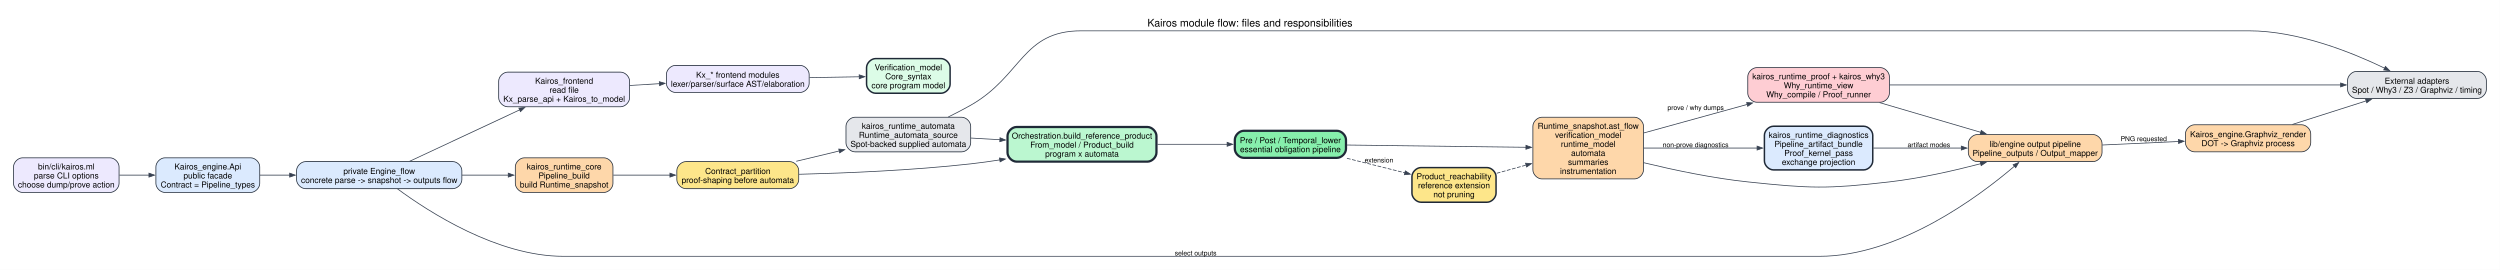
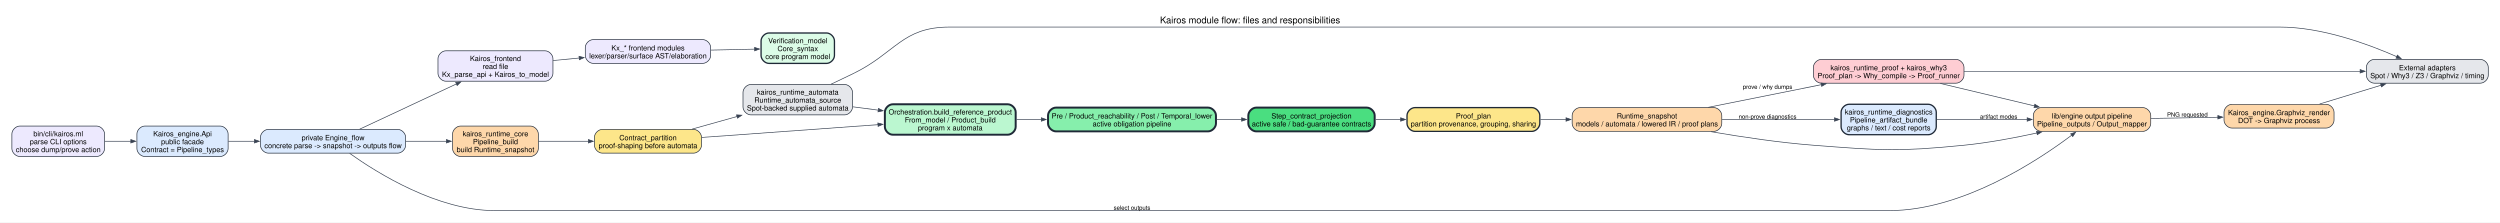
- <svg xmlns="http://www.w3.org/2000/svg" width="3326pt" height="359pt" viewBox="0.00 0.00 3326.00 359.00">
-   <g id="graph0" class="graph" transform="scale(1 1) rotate(0) translate(18 341)">
-     <polygon fill="white" stroke="none" points="-18,18 -18,-341 3307.85,-341 3307.85,18 -18,18" />
-     <text xml:space="preserve" text-anchor="middle" x="1644.92" y="-305.7" font-family="Helvetica,sans-Serif" font-size="14.00">Kairos module flow: files and responsibilities</text>
+ <svg xmlns="http://www.w3.org/2000/svg" width="3787pt" height="337pt" viewBox="0.00 0.00 3787.00 337.00">
+   <g id="graph0" class="graph" transform="scale(1 1) rotate(0) translate(18 319)">
+     <polygon fill="white" stroke="none" points="-18,18 -18,-319 3769.25,-319 3769.25,18 -18,18" />
+     <text xml:space="preserve" text-anchor="middle" x="1875.62" y="-283.7" font-family="Helvetica,sans-Serif" font-size="14.00">Kairos module flow: files and responsibilities</text>
    <g id="node1" class="node">
-       <path fill="#ede9fe" stroke="#1f2937" d="M128.4,-131.04C128.4,-131.04 12,-131.04 12,-131.04 6,-131.04 0,-125.04 0,-119.04 0,-119.04 0,-96.96 0,-96.96 0,-90.96 6,-84.96 12,-84.96 12,-84.96 128.4,-84.96 128.4,-84.96 134.4,-84.96 140.4,-90.96 140.4,-96.96 140.4,-96.96 140.4,-119.04 140.4,-119.04 140.4,-125.04 134.4,-131.04 128.4,-131.04" />
-       <text xml:space="preserve" text-anchor="middle" x="70.2" y="-115.55" font-family="Helvetica,sans-Serif" font-size="11.00">bin/cli/kairos.ml</text>
-       <text xml:space="preserve" text-anchor="middle" x="70.2" y="-103.55" font-family="Helvetica,sans-Serif" font-size="11.00">parse CLI options</text>
-       <text xml:space="preserve" text-anchor="middle" x="70.2" y="-91.55" font-family="Helvetica,sans-Serif" font-size="11.00">choose dump/prove action</text>
+       <path fill="#ede9fe" stroke="#1f2937" d="M128.4,-128.04C128.4,-128.04 12,-128.04 12,-128.04 6,-128.04 0,-122.04 0,-116.04 0,-116.04 0,-93.96 0,-93.96 0,-87.96 6,-81.96 12,-81.96 12,-81.96 128.4,-81.96 128.4,-81.96 134.4,-81.96 140.4,-87.96 140.4,-93.96 140.4,-93.96 140.4,-116.04 140.4,-116.04 140.4,-122.04 134.4,-128.04 128.4,-128.04" />
+       <text xml:space="preserve" text-anchor="middle" x="70.2" y="-112.55" font-family="Helvetica,sans-Serif" font-size="11.00">bin/cli/kairos.ml</text>
+       <text xml:space="preserve" text-anchor="middle" x="70.2" y="-100.55" font-family="Helvetica,sans-Serif" font-size="11.00">parse CLI options</text>
+       <text xml:space="preserve" text-anchor="middle" x="70.2" y="-88.55" font-family="Helvetica,sans-Serif" font-size="11.00">choose dump/prove action</text>
    </g>
    <g id="node2" class="node">
-       <path fill="#dbeafe" stroke="#1f2937" d="M315.55,-131.04C315.55,-131.04 201.4,-131.04 201.4,-131.04 195.4,-131.04 189.4,-125.04 189.4,-119.04 189.4,-119.04 189.4,-96.96 189.4,-96.96 189.4,-90.96 195.4,-84.96 201.4,-84.96 201.4,-84.96 315.55,-84.96 315.55,-84.96 321.55,-84.96 327.55,-90.96 327.55,-96.96 327.55,-96.96 327.55,-119.04 327.55,-119.04 327.55,-125.04 321.55,-131.04 315.55,-131.04" />
-       <text xml:space="preserve" text-anchor="middle" x="258.47" y="-115.55" font-family="Helvetica,sans-Serif" font-size="11.00">Kairos_engine.Api</text>
-       <text xml:space="preserve" text-anchor="middle" x="258.47" y="-103.55" font-family="Helvetica,sans-Serif" font-size="11.00">public facade</text>
-       <text xml:space="preserve" text-anchor="middle" x="258.47" y="-91.55" font-family="Helvetica,sans-Serif" font-size="11.00">Contract = Pipeline_types</text>
+       <path fill="#dbeafe" stroke="#1f2937" d="M315.55,-128.04C315.55,-128.04 201.4,-128.04 201.4,-128.04 195.4,-128.04 189.4,-122.04 189.4,-116.04 189.4,-116.04 189.4,-93.96 189.4,-93.96 189.4,-87.96 195.4,-81.96 201.4,-81.96 201.4,-81.96 315.55,-81.96 315.55,-81.96 321.55,-81.96 327.55,-87.96 327.55,-93.96 327.55,-93.96 327.55,-116.04 327.55,-116.04 327.55,-122.04 321.55,-128.04 315.55,-128.04" />
+       <text xml:space="preserve" text-anchor="middle" x="258.47" y="-112.55" font-family="Helvetica,sans-Serif" font-size="11.00">Kairos_engine.Api</text>
+       <text xml:space="preserve" text-anchor="middle" x="258.47" y="-100.55" font-family="Helvetica,sans-Serif" font-size="11.00">public facade</text>
+       <text xml:space="preserve" text-anchor="middle" x="258.47" y="-88.55" font-family="Helvetica,sans-Serif" font-size="11.00">Contract = Pipeline_types</text>
    </g>
    <g id="edge1" class="edge">
-       <path fill="none" stroke="#374151" d="M140.83,-108C153.67,-108 167.16,-108 180.21,-108" />
-       <polygon fill="#374151" stroke="#374151" points="180.16,-110.63 187.66,-108 180.16,-105.38 180.16,-110.63" />
+       <path fill="none" stroke="#374151" d="M140.83,-105C153.67,-105 167.16,-105 180.21,-105" />
+       <polygon fill="#374151" stroke="#374151" points="180.16,-107.63 187.66,-105 180.16,-102.38 180.16,-107.63" />
    </g>
    <g id="node3" class="node">
-       <path fill="#dbeafe" stroke="#1f2937" d="M584.45,-126C584.45,-126 388.55,-126 388.55,-126 382.55,-126 376.55,-120 376.55,-114 376.55,-114 376.55,-102 376.55,-102 376.55,-96 382.55,-90 388.55,-90 388.55,-90 584.45,-90 584.45,-90 590.45,-90 596.45,-96 596.45,-102 596.45,-102 596.45,-114 596.45,-114 596.45,-120 590.45,-126 584.45,-126" />
-       <text xml:space="preserve" text-anchor="middle" x="486.5" y="-109.55" font-family="Helvetica,sans-Serif" font-size="11.00">private Engine_flow</text>
-       <text xml:space="preserve" text-anchor="middle" x="486.5" y="-97.55" font-family="Helvetica,sans-Serif" font-size="11.00">concrete parse -&gt; snapshot -&gt; outputs flow</text>
+       <path fill="#dbeafe" stroke="#1f2937" d="M584.45,-123C584.45,-123 388.55,-123 388.55,-123 382.55,-123 376.55,-117 376.55,-111 376.55,-111 376.55,-99 376.55,-99 376.55,-93 382.55,-87 388.55,-87 388.55,-87 584.45,-87 584.45,-87 590.45,-87 596.45,-93 596.45,-99 596.45,-99 596.45,-111 596.45,-111 596.45,-117 590.45,-123 584.45,-123" />
+       <text xml:space="preserve" text-anchor="middle" x="486.5" y="-106.55" font-family="Helvetica,sans-Serif" font-size="11.00">private Engine_flow</text>
+       <text xml:space="preserve" text-anchor="middle" x="486.5" y="-94.55" font-family="Helvetica,sans-Serif" font-size="11.00">concrete parse -&gt; snapshot -&gt; outputs flow</text>
    </g>
    <g id="edge2" class="edge">
-       <path fill="none" stroke="#374151" d="M327.9,-108C340.48,-108 353.93,-108 367.49,-108" />
-       <polygon fill="#374151" stroke="#374151" points="367.38,-110.63 374.88,-108 367.38,-105.38 367.38,-110.63" />
+       <path fill="none" stroke="#374151" d="M327.9,-105C340.48,-105 353.93,-105 367.49,-105" />
+       <polygon fill="#374151" stroke="#374151" points="367.38,-107.63 374.88,-105 367.38,-102.38 367.38,-107.63" />
    </g>
    <g id="node4" class="node">
-       <path fill="#ede9fe" stroke="#1f2937" d="M807.6,-245.04C807.6,-245.04 657.45,-245.04 657.45,-245.04 651.45,-245.04 645.45,-239.04 645.45,-233.04 645.45,-233.04 645.45,-210.96 645.45,-210.96 645.45,-204.96 651.45,-198.96 657.45,-198.96 657.45,-198.96 807.6,-198.96 807.6,-198.96 813.6,-198.96 819.6,-204.96 819.6,-210.96 819.6,-210.96 819.6,-233.04 819.6,-233.04 819.6,-239.04 813.6,-245.04 807.6,-245.04" />
-       <text xml:space="preserve" text-anchor="middle" x="732.52" y="-229.55" font-family="Helvetica,sans-Serif" font-size="11.00">Kairos_frontend</text>
-       <text xml:space="preserve" text-anchor="middle" x="732.52" y="-217.55" font-family="Helvetica,sans-Serif" font-size="11.00">read file</text>
-       <text xml:space="preserve" text-anchor="middle" x="732.52" y="-205.55" font-family="Helvetica,sans-Serif" font-size="11.00">Kx_parse_api + Kairos_to_model</text>
+       <path fill="#ede9fe" stroke="#1f2937" d="M807.6,-242.04C807.6,-242.04 657.45,-242.04 657.45,-242.04 651.45,-242.04 645.45,-236.04 645.45,-230.04 645.45,-230.04 645.45,-207.96 645.45,-207.96 645.45,-201.96 651.45,-195.96 657.45,-195.96 657.45,-195.96 807.6,-195.96 807.6,-195.96 813.6,-195.96 819.6,-201.96 819.6,-207.96 819.6,-207.96 819.6,-230.04 819.6,-230.04 819.6,-236.04 813.6,-242.04 807.6,-242.04" />
+       <text xml:space="preserve" text-anchor="middle" x="732.52" y="-226.55" font-family="Helvetica,sans-Serif" font-size="11.00">Kairos_frontend</text>
+       <text xml:space="preserve" text-anchor="middle" x="732.52" y="-214.55" font-family="Helvetica,sans-Serif" font-size="11.00">read file</text>
+       <text xml:space="preserve" text-anchor="middle" x="732.52" y="-202.55" font-family="Helvetica,sans-Serif" font-size="11.00">Kx_parse_api + Kairos_to_model</text>
    </g>
    <g id="edge3" class="edge">
-       <path fill="none" stroke="#374151" d="M526.98,-126.44C566.68,-144.99 628.33,-173.79 673.58,-194.93" />
-       <polygon fill="#374151" stroke="#374151" points="672.26,-197.21 680.17,-198.01 674.48,-192.46 672.26,-197.21" />
+       <path fill="none" stroke="#374151" d="M526.98,-123.44C566.68,-141.99 628.33,-170.79 673.58,-191.93" />
+       <polygon fill="#374151" stroke="#374151" points="672.26,-194.21 680.17,-195.01 674.48,-189.46 672.26,-194.21" />
    </g>
    <g id="node7" class="node">
-       <path fill="#fed7aa" stroke="#1f2937" d="M785.47,-131.04C785.47,-131.04 679.57,-131.04 679.57,-131.04 673.57,-131.04 667.57,-125.04 667.57,-119.04 667.57,-119.04 667.57,-96.96 667.57,-96.96 667.57,-90.96 673.57,-84.96 679.57,-84.96 679.57,-84.96 785.47,-84.96 785.47,-84.96 791.47,-84.96 797.47,-90.96 797.47,-96.96 797.47,-96.96 797.47,-119.04 797.47,-119.04 797.47,-125.04 791.47,-131.04 785.47,-131.04" />
-       <text xml:space="preserve" text-anchor="middle" x="732.52" y="-115.55" font-family="Helvetica,sans-Serif" font-size="11.00">kairos_runtime_core</text>
-       <text xml:space="preserve" text-anchor="middle" x="732.52" y="-103.55" font-family="Helvetica,sans-Serif" font-size="11.00">Pipeline_build</text>
-       <text xml:space="preserve" text-anchor="middle" x="732.52" y="-91.55" font-family="Helvetica,sans-Serif" font-size="11.00">build Runtime_snapshot</text>
+       <path fill="#fed7aa" stroke="#1f2937" d="M785.47,-128.04C785.47,-128.04 679.57,-128.04 679.57,-128.04 673.57,-128.04 667.57,-122.04 667.57,-116.04 667.57,-116.04 667.57,-93.96 667.57,-93.96 667.57,-87.96 673.57,-81.96 679.57,-81.96 679.57,-81.96 785.47,-81.96 785.47,-81.96 791.47,-81.96 797.47,-87.96 797.47,-93.96 797.47,-93.96 797.47,-116.04 797.47,-116.04 797.47,-122.04 791.47,-128.04 785.47,-128.04" />
+       <text xml:space="preserve" text-anchor="middle" x="732.52" y="-112.55" font-family="Helvetica,sans-Serif" font-size="11.00">kairos_runtime_core</text>
+       <text xml:space="preserve" text-anchor="middle" x="732.52" y="-100.55" font-family="Helvetica,sans-Serif" font-size="11.00">Pipeline_build</text>
+       <text xml:space="preserve" text-anchor="middle" x="732.52" y="-88.55" font-family="Helvetica,sans-Serif" font-size="11.00">build Runtime_snapshot</text>
    </g>
    <g id="edge6" class="edge">
-       <path fill="none" stroke="#374151" d="M596.67,-108C617.57,-108 638.99,-108 658.43,-108" />
-       <polygon fill="#374151" stroke="#374151" points="658.19,-110.63 665.69,-108 658.19,-105.38 658.19,-110.63" />
+       <path fill="none" stroke="#374151" d="M596.67,-105C617.57,-105 638.99,-105 658.43,-105" />
+       <polygon fill="#374151" stroke="#374151" points="658.19,-107.63 665.69,-105 658.19,-102.38 658.19,-107.63" />
+     </g>
+     <g id="node17" class="node">
+       <path fill="#fed7aa" stroke="#1f2937" d="M3227.95,-156C3227.95,-156 3074.05,-156 3074.05,-156 3068.05,-156 3062.05,-150 3062.05,-144 3062.05,-144 3062.05,-132 3062.05,-132 3062.05,-126 3068.05,-120 3074.05,-120 3074.05,-120 3227.95,-120 3227.95,-120 3233.95,-120 3239.95,-126 3239.95,-132 3239.95,-132 3239.95,-144 3239.95,-144 3239.95,-150 3233.95,-156 3227.95,-156" />
+       <text xml:space="preserve" text-anchor="middle" x="3151" y="-139.55" font-family="Helvetica,sans-Serif" font-size="11.00">lib/engine output pipeline</text>
+       <text xml:space="preserve" text-anchor="middle" x="3151" y="-127.55" font-family="Helvetica,sans-Serif" font-size="11.00">Pipeline_outputs / Output_mapper</text>
+     </g>
+     <g id="edge19" class="edge">
+       <path fill="none" stroke="#374151" d="M511.65,-86.71C553.86,-56.63 644.82,0 731.52,0 731.52,0 731.52,0 2843.97,0 2953.91,0 3067.98,-74.92 3120.41,-114.36" />
+       <polygon fill="#374151" stroke="#374151" points="3118.63,-116.3 3126.19,-118.76 3121.81,-112.13 3118.63,-116.3" />
+       <text xml:space="preserve" text-anchor="middle" x="1696.75" y="-1.2" font-family="Helvetica,sans-Serif" font-size="9.00">select outputs</text>
+     </g>
+     <g id="node5" class="node">
+       <path fill="#ede9fe" stroke="#1f2937" d="M1046.5,-259C1046.5,-259 880.6,-259 880.6,-259 874.6,-259 868.6,-253 868.6,-247 868.6,-247 868.6,-235 868.6,-235 868.6,-229 874.6,-223 880.6,-223 880.6,-223 1046.5,-223 1046.5,-223 1052.5,-223 1058.5,-229 1058.5,-235 1058.5,-235 1058.5,-247 1058.5,-247 1058.5,-253 1052.5,-259 1046.5,-259" />
+       <text xml:space="preserve" text-anchor="middle" x="963.55" y="-242.55" font-family="Helvetica,sans-Serif" font-size="11.00">Kx_* frontend modules</text>
+       <text xml:space="preserve" text-anchor="middle" x="963.55" y="-230.55" font-family="Helvetica,sans-Serif" font-size="11.00">lexer/parser/surface AST/elaboration</text>
+     </g>
+     <g id="edge4" class="edge">
+       <path fill="none" stroke="#374151" d="M819.78,-227.29C832.79,-228.53 846.31,-229.83 859.61,-231.11" />
+       <polygon fill="#374151" stroke="#374151" points="859.1,-233.7 866.82,-231.8 859.6,-228.47 859.1,-233.7" />
+     </g>
+     <g id="node6" class="node">
+       <path fill="#dcfce7" stroke="#1f2937" stroke-width="2" d="M1234.02,-269.04C1234.02,-269.04 1146.87,-269.04 1146.87,-269.04 1140.87,-269.04 1134.87,-263.04 1134.87,-257.04 1134.87,-257.04 1134.87,-234.96 1134.87,-234.96 1134.87,-228.96 1140.87,-222.96 1146.87,-222.96 1146.87,-222.96 1234.02,-222.96 1234.02,-222.96 1240.02,-222.96 1246.02,-228.96 1246.02,-234.96 1246.02,-234.96 1246.02,-257.04 1246.02,-257.04 1246.02,-263.04 1240.02,-269.04 1234.02,-269.04" />
+       <text xml:space="preserve" text-anchor="middle" x="1190.45" y="-253.55" font-family="Helvetica,sans-Serif" font-size="11.00">Verification_model</text>
+       <text xml:space="preserve" text-anchor="middle" x="1190.45" y="-241.55" font-family="Helvetica,sans-Serif" font-size="11.00">Core_syntax</text>
+       <text xml:space="preserve" text-anchor="middle" x="1190.45" y="-229.55" font-family="Helvetica,sans-Serif" font-size="11.00">core program model</text>
+     </g>
+     <g id="edge5" class="edge">
+       <path fill="none" stroke="#374151" d="M1058.95,-243.1C1081.25,-243.59 1104.53,-244.11 1125.15,-244.57" />
+       <polygon fill="#374151" stroke="#374151" points="1125.04,-247.19 1132.6,-244.74 1125.16,-241.94 1125.04,-247.19" />
+     </g>
+     <g id="node8" class="node">
+       <path fill="#fde68a" stroke="#1f2937" d="M1032.62,-123C1032.62,-123 894.47,-123 894.47,-123 888.47,-123 882.47,-117 882.47,-111 882.47,-111 882.47,-99 882.47,-99 882.47,-93 888.47,-87 894.47,-87 894.47,-87 1032.62,-87 1032.62,-87 1038.62,-87 1044.62,-93 1044.62,-99 1044.62,-99 1044.62,-111 1044.62,-111 1044.62,-117 1038.62,-123 1032.62,-123" />
+       <text xml:space="preserve" text-anchor="middle" x="963.55" y="-106.55" font-family="Helvetica,sans-Serif" font-size="11.00">Contract_partition</text>
+       <text xml:space="preserve" text-anchor="middle" x="963.55" y="-94.55" font-family="Helvetica,sans-Serif" font-size="11.00">proof-shaping before automata</text>
+     </g>
+     <g id="edge7" class="edge">
+       <path fill="none" stroke="#374151" d="M797.93,-105C821.36,-105 848.28,-105 873.48,-105" />
+       <polygon fill="#374151" stroke="#374151" points="873.29,-107.63 880.79,-105 873.29,-102.38 873.29,-107.63" />
+     </g>
+     <g id="node9" class="node">
+       <path fill="#e5e7eb" stroke="#1f2937" d="M1261.4,-191.04C1261.4,-191.04 1119.5,-191.04 1119.5,-191.04 1113.5,-191.04 1107.5,-185.04 1107.5,-179.04 1107.5,-179.04 1107.5,-156.96 1107.5,-156.96 1107.5,-150.96 1113.5,-144.96 1119.5,-144.96 1119.5,-144.96 1261.4,-144.96 1261.4,-144.96 1267.4,-144.96 1273.4,-150.96 1273.4,-156.96 1273.4,-156.96 1273.4,-179.04 1273.4,-179.04 1273.4,-185.04 1267.4,-191.04 1261.4,-191.04" />
+       <text xml:space="preserve" text-anchor="middle" x="1190.45" y="-175.55" font-family="Helvetica,sans-Serif" font-size="11.00">kairos_runtime_automata</text>
+       <text xml:space="preserve" text-anchor="middle" x="1190.45" y="-163.55" font-family="Helvetica,sans-Serif" font-size="11.00">Runtime_automata_source</text>
+       <text xml:space="preserve" text-anchor="middle" x="1190.45" y="-151.55" font-family="Helvetica,sans-Serif" font-size="11.00">Spot-backed supplied automata</text>
+     </g>
+     <g id="edge8" class="edge">
+       <path fill="none" stroke="#374151" d="M1030.51,-123.48C1051.77,-129.43 1075.72,-136.14 1098.46,-142.51" />
+       <polygon fill="#374151" stroke="#374151" points="1097.72,-145.03 1105.65,-144.53 1099.14,-139.97 1097.72,-145.03" />
+     </g>
+     <g id="node10" class="node">
+       <path fill="#bbf7d0" stroke="#1f2937" stroke-width="3" d="M1508.55,-161.04C1508.55,-161.04 1334.4,-161.04 1334.4,-161.04 1328.4,-161.04 1322.4,-155.04 1322.4,-149.04 1322.4,-149.04 1322.4,-126.96 1322.4,-126.96 1322.4,-120.96 1328.4,-114.96 1334.4,-114.96 1334.4,-114.96 1508.55,-114.96 1508.55,-114.96 1514.55,-114.96 1520.55,-120.96 1520.55,-126.96 1520.55,-126.96 1520.55,-149.04 1520.55,-149.04 1520.55,-155.04 1514.55,-161.04 1508.55,-161.04" />
+       <text xml:space="preserve" text-anchor="middle" x="1421.47" y="-145.55" font-family="Helvetica,sans-Serif" font-size="11.00">Orchestration.build_reference_product</text>
+       <text xml:space="preserve" text-anchor="middle" x="1421.47" y="-133.55" font-family="Helvetica,sans-Serif" font-size="11.00">From_model / Product_build</text>
+       <text xml:space="preserve" text-anchor="middle" x="1421.47" y="-121.55" font-family="Helvetica,sans-Serif" font-size="11.00">program x automata</text>
+     </g>
+     <g id="edge10" class="edge">
+       <path fill="none" stroke="#374151" d="M1045.01,-110.82C1119.25,-116.2 1230.07,-124.22 1312.09,-130.16" />
+       <polygon fill="#374151" stroke="#374151" points="1311.76,-132.76 1319.43,-130.69 1312.14,-127.53 1311.76,-132.76" />
+     </g>
+     <g id="edge11" class="edge">
+       <path fill="none" stroke="#374151" d="M1273.81,-157.21C1286.43,-155.56 1299.62,-153.83 1312.7,-152.12" />
+       <polygon fill="#374151" stroke="#374151" points="1312.67,-154.77 1319.76,-151.19 1311.99,-149.56 1312.67,-154.77" />
+     </g>
+     <g id="node19" class="node">
+       <path fill="#e5e7eb" stroke="#1f2937" d="M3739.25,-229C3739.25,-229 3578.6,-229 3578.6,-229 3572.6,-229 3566.6,-223 3566.6,-217 3566.6,-217 3566.6,-205 3566.6,-205 3566.6,-199 3572.6,-193 3578.6,-193 3578.6,-193 3739.25,-193 3739.25,-193 3745.25,-193 3751.25,-199 3751.25,-205 3751.25,-205 3751.25,-217 3751.25,-217 3751.25,-223 3745.25,-229 3739.25,-229" />
+       <text xml:space="preserve" text-anchor="middle" x="3658.92" y="-212.55" font-family="Helvetica,sans-Serif" font-size="11.00">External adapters</text>
+       <text xml:space="preserve" text-anchor="middle" x="3658.92" y="-200.55" font-family="Helvetica,sans-Serif" font-size="11.00">Spot / Why3 / Z3 / Graphviz / timing</text>
+     </g>
+     <g id="edge9" class="edge">
+       <path fill="none" stroke="#374151" d="M1240.87,-191.47C1251.6,-196.58 1262.89,-201.96 1273.4,-207 1338.85,-238.37 1347.89,-278 1420.47,-278 1420.47,-278 1420.47,-278 3435.27,-278 3498.8,-278 3568.35,-252.69 3612.52,-233.18" />
+       <polygon fill="#374151" stroke="#374151" points="3613.59,-235.57 3619.36,-230.11 3611.44,-230.79 3613.59,-235.57" />
+     </g>
+     <g id="node11" class="node">
+       <path fill="#86efac" stroke="#1f2937" stroke-width="3" d="M1811.95,-156C1811.95,-156 1581.55,-156 1581.55,-156 1575.55,-156 1569.55,-150 1569.55,-144 1569.55,-144 1569.55,-132 1569.55,-132 1569.55,-126 1575.55,-120 1581.55,-120 1581.55,-120 1811.95,-120 1811.95,-120 1817.95,-120 1823.95,-126 1823.95,-132 1823.95,-132 1823.95,-144 1823.95,-144 1823.95,-150 1817.95,-156 1811.95,-156" />
+       <text xml:space="preserve" text-anchor="middle" x="1696.75" y="-139.55" font-family="Helvetica,sans-Serif" font-size="11.00">Pre / Product_reachability / Post / Temporal_lower</text>
+       <text xml:space="preserve" text-anchor="middle" x="1696.75" y="-127.55" font-family="Helvetica,sans-Serif" font-size="11.00">active obligation pipeline</text>
+     </g>
+     <g id="edge12" class="edge">
+       <path fill="none" stroke="#374151" d="M1521.91,-138C1534.18,-138 1546.89,-138 1559.59,-138" />
+       <polygon fill="#374151" stroke="#374151" points="1559.37,-140.63 1566.87,-138 1559.37,-135.38 1559.37,-140.63" />
+     </g>
+     <g id="node12" class="node">
+       <path fill="#4ade80" stroke="#1f2937" stroke-width="3" d="M2052.35,-156C2052.35,-156 1884.95,-156 1884.95,-156 1878.95,-156 1872.95,-150 1872.95,-144 1872.95,-144 1872.95,-132 1872.95,-132 1872.95,-126 1878.95,-120 1884.95,-120 1884.95,-120 2052.35,-120 2052.35,-120 2058.35,-120 2064.35,-126 2064.35,-132 2064.35,-132 2064.35,-144 2064.35,-144 2064.35,-150 2058.35,-156 2052.35,-156" />
+       <text xml:space="preserve" text-anchor="middle" x="1968.65" y="-139.55" font-family="Helvetica,sans-Serif" font-size="11.00">Step_contract_projection</text>
+       <text xml:space="preserve" text-anchor="middle" x="1968.65" y="-127.55" font-family="Helvetica,sans-Serif" font-size="11.00">active safe / bad-guarantee contracts</text>
+     </g>
+     <g id="edge13" class="edge">
+       <path fill="none" stroke="#374151" d="M1825.19,-138C1837.82,-138 1850.54,-138 1862.9,-138" />
+       <polygon fill="#374151" stroke="#374151" points="1862.82,-140.63 1870.32,-138 1862.82,-135.38 1862.82,-140.63" />
+     </g>
+     <g id="node13" class="node">
+       <path fill="#fde68a" stroke="#1f2937" stroke-width="2" d="M2302.5,-156C2302.5,-156 2125.35,-156 2125.35,-156 2119.35,-156 2113.35,-150 2113.35,-144 2113.35,-144 2113.35,-132 2113.35,-132 2113.35,-126 2119.35,-120 2125.35,-120 2125.35,-120 2302.5,-120 2302.5,-120 2308.5,-120 2314.5,-126 2314.5,-132 2314.5,-132 2314.5,-144 2314.5,-144 2314.5,-150 2308.5,-156 2302.5,-156" />
+       <text xml:space="preserve" text-anchor="middle" x="2213.92" y="-139.55" font-family="Helvetica,sans-Serif" font-size="11.00">Proof_plan</text>
+       <text xml:space="preserve" text-anchor="middle" x="2213.92" y="-127.55" font-family="Helvetica,sans-Serif" font-size="11.00">partition provenance, grouping, sharing</text>
+     </g>
+     <g id="edge14" class="edge">
+       <path fill="none" stroke="#374151" d="M2065.8,-138C2078.32,-138 2091.21,-138 2103.92,-138" />
+       <polygon fill="#374151" stroke="#374151" points="2103.67,-140.63 2111.17,-138 2103.67,-135.38 2103.67,-140.63" />
+     </g>
+     <g id="node14" class="node">
+       <path fill="#fed7aa" stroke="#1f2937" d="M2578.15,-156C2578.15,-156 2375.5,-156 2375.5,-156 2369.5,-156 2363.5,-150 2363.5,-144 2363.5,-144 2363.5,-132 2363.5,-132 2363.5,-126 2369.5,-120 2375.5,-120 2375.5,-120 2578.15,-120 2578.15,-120 2584.15,-120 2590.15,-126 2590.15,-132 2590.15,-132 2590.15,-144 2590.15,-144 2590.15,-150 2584.15,-156 2578.15,-156" />
+       <text xml:space="preserve" text-anchor="middle" x="2476.82" y="-139.55" font-family="Helvetica,sans-Serif" font-size="11.00">Runtime_snapshot</text>
+       <text xml:space="preserve" text-anchor="middle" x="2476.82" y="-127.55" font-family="Helvetica,sans-Serif" font-size="11.00">models / automata / lowered IR / proof plans</text>
+     </g>
+     <g id="edge15" class="edge">
+       <path fill="none" stroke="#374151" d="M2315.42,-138C2328.14,-138 2341.25,-138 2354.25,-138" />
+       <polygon fill="#374151" stroke="#374151" points="2354.2,-140.63 2361.7,-138 2354.2,-135.38 2354.2,-140.63" />
+     </g>
+     <g id="node15" class="node">
+       <path fill="#dbeafe" stroke="#1f2937" stroke-width="2" d="M2903.05,-161.04C2903.05,-161.04 2782.9,-161.04 2782.9,-161.04 2776.9,-161.04 2770.9,-155.04 2770.9,-149.04 2770.9,-149.04 2770.9,-126.96 2770.9,-126.96 2770.9,-120.96 2776.9,-114.96 2782.9,-114.96 2782.9,-114.96 2903.05,-114.96 2903.05,-114.96 2909.05,-114.96 2915.05,-120.96 2915.05,-126.96 2915.05,-126.96 2915.05,-149.04 2915.05,-149.04 2915.05,-155.04 2909.05,-161.04 2903.05,-161.04" />
+       <text xml:space="preserve" text-anchor="middle" x="2842.97" y="-145.55" font-family="Helvetica,sans-Serif" font-size="11.00">kairos_runtime_diagnostics</text>
+       <text xml:space="preserve" text-anchor="middle" x="2842.97" y="-133.55" font-family="Helvetica,sans-Serif" font-size="11.00">Pipeline_artifact_bundle</text>
+       <text xml:space="preserve" text-anchor="middle" x="2842.97" y="-121.55" font-family="Helvetica,sans-Serif" font-size="11.00">graphs / text / cost reports</text>
+     </g>
+     <g id="edge16" class="edge">
+       <path fill="none" stroke="#374151" d="M2590.55,-138C2645.72,-138 2710.89,-138 2761.05,-138" />
+       <polygon fill="#374151" stroke="#374151" points="2760.9,-140.63 2768.4,-138 2760.9,-135.38 2760.9,-140.63" />
+       <text xml:space="preserve" text-anchor="middle" x="2659.52" y="-139.2" font-family="Helvetica,sans-Serif" font-size="9.00">non-prove diagnostics</text>
    </g>
    <g id="node16" class="node">
-       <path fill="#fed7aa" stroke="#1f2937" d="M2766.55,-162C2766.55,-162 2612.65,-162 2612.65,-162 2606.65,-162 2600.65,-156 2600.65,-150 2600.65,-150 2600.65,-138 2600.65,-138 2600.65,-132 2606.65,-126 2612.65,-126 2612.65,-126 2766.55,-126 2766.55,-126 2772.55,-126 2778.55,-132 2778.55,-138 2778.55,-138 2778.55,-150 2778.55,-150 2778.55,-156 2772.55,-162 2766.55,-162" />
-       <text xml:space="preserve" text-anchor="middle" x="2689.6" y="-145.55" font-family="Helvetica,sans-Serif" font-size="11.00">lib/engine output pipeline</text>
-       <text xml:space="preserve" text-anchor="middle" x="2689.6" y="-133.55" font-family="Helvetica,sans-Serif" font-size="11.00">Pipeline_outputs / Output_mapper</text>
-     </g>
-     <g id="edge19" class="edge">
-       <path fill="none" stroke="#374151" d="M510.9,-89.68C552.68,-58.87 643.96,0 731.52,0 731.52,0 731.52,0 2402.45,0 2507.94,0 2614.19,-79.05 2662.17,-120.01" />
-       <polygon fill="#374151" stroke="#374151" points="2660.29,-121.85 2667.67,-124.77 2663.72,-117.88 2660.29,-121.85" />
-       <text xml:space="preserve" text-anchor="middle" x="1572.67" y="-1.2" font-family="Helvetica,sans-Serif" font-size="9.00">select outputs</text>
-     </g>
-     <g id="node5" class="node">
-       <path fill="#ede9fe" stroke="#1f2937" d="M1046.5,-254C1046.5,-254 880.6,-254 880.6,-254 874.6,-254 868.6,-248 868.6,-242 868.6,-242 868.6,-230 868.6,-230 868.6,-224 874.6,-218 880.6,-218 880.6,-218 1046.5,-218 1046.5,-218 1052.5,-218 1058.5,-224 1058.5,-230 1058.5,-230 1058.5,-242 1058.5,-242 1058.5,-248 1052.5,-254 1046.5,-254" />
-       <text xml:space="preserve" text-anchor="middle" x="963.55" y="-237.55" font-family="Helvetica,sans-Serif" font-size="11.00">Kx_* frontend modules</text>
-       <text xml:space="preserve" text-anchor="middle" x="963.55" y="-225.55" font-family="Helvetica,sans-Serif" font-size="11.00">lexer/parser/surface AST/elaboration</text>
-     </g>
-     <g id="edge4" class="edge">
-       <path fill="none" stroke="#374151" d="M819.78,-227.27C832.79,-228.07 846.31,-228.89 859.61,-229.71" />
-       <polygon fill="#374151" stroke="#374151" points="859.17,-232.31 866.81,-230.15 859.49,-227.07 859.17,-232.31" />
-     </g>
-     <g id="node6" class="node">
-       <path fill="#dcfce7" stroke="#1f2937" stroke-width="2" d="M1234.02,-263.04C1234.02,-263.04 1146.87,-263.04 1146.87,-263.04 1140.87,-263.04 1134.87,-257.04 1134.87,-251.04 1134.87,-251.04 1134.87,-228.96 1134.87,-228.96 1134.87,-222.96 1140.87,-216.96 1146.87,-216.96 1146.87,-216.96 1234.02,-216.96 1234.02,-216.96 1240.02,-216.96 1246.02,-222.96 1246.02,-228.96 1246.02,-228.96 1246.02,-251.04 1246.02,-251.04 1246.02,-257.04 1240.02,-263.04 1234.02,-263.04" />
-       <text xml:space="preserve" text-anchor="middle" x="1190.45" y="-247.55" font-family="Helvetica,sans-Serif" font-size="11.00">Verification_model</text>
-       <text xml:space="preserve" text-anchor="middle" x="1190.45" y="-235.55" font-family="Helvetica,sans-Serif" font-size="11.00">Core_syntax</text>
-       <text xml:space="preserve" text-anchor="middle" x="1190.45" y="-223.55" font-family="Helvetica,sans-Serif" font-size="11.00">core program model</text>
-     </g>
-     <g id="edge5" class="edge">
-       <path fill="none" stroke="#374151" d="M1058.95,-237.68C1081.25,-238.08 1104.53,-238.49 1125.15,-238.86" />
-       <polygon fill="#374151" stroke="#374151" points="1125.05,-241.48 1132.6,-238.99 1125.15,-236.23 1125.05,-241.48" />
-     </g>
-     <g id="node8" class="node">
-       <path fill="#fde68a" stroke="#1f2937" d="M1032.62,-126C1032.62,-126 894.47,-126 894.47,-126 888.47,-126 882.47,-120 882.47,-114 882.47,-114 882.47,-102 882.47,-102 882.47,-96 888.47,-90 894.47,-90 894.47,-90 1032.62,-90 1032.62,-90 1038.62,-90 1044.62,-96 1044.62,-102 1044.62,-102 1044.62,-114 1044.62,-114 1044.62,-120 1038.62,-126 1032.62,-126" />
-       <text xml:space="preserve" text-anchor="middle" x="963.55" y="-109.55" font-family="Helvetica,sans-Serif" font-size="11.00">Contract_partition</text>
-       <text xml:space="preserve" text-anchor="middle" x="963.55" y="-97.55" font-family="Helvetica,sans-Serif" font-size="11.00">proof-shaping before automata</text>
-     </g>
-     <g id="edge7" class="edge">
-       <path fill="none" stroke="#374151" d="M797.93,-108C821.36,-108 848.28,-108 873.48,-108" />
-       <polygon fill="#374151" stroke="#374151" points="873.29,-110.63 880.79,-108 873.29,-105.38 873.29,-110.63" />
-     </g>
-     <g id="node9" class="node">
-       <path fill="#e5e7eb" stroke="#1f2937" d="M1261.4,-185.04C1261.4,-185.04 1119.5,-185.04 1119.5,-185.04 1113.5,-185.04 1107.5,-179.04 1107.5,-173.04 1107.5,-173.04 1107.5,-150.96 1107.5,-150.96 1107.5,-144.96 1113.5,-138.96 1119.5,-138.96 1119.5,-138.96 1261.4,-138.96 1261.4,-138.96 1267.4,-138.96 1273.4,-144.96 1273.4,-150.96 1273.4,-150.96 1273.4,-173.04 1273.4,-173.04 1273.4,-179.04 1267.4,-185.04 1261.4,-185.04" />
-       <text xml:space="preserve" text-anchor="middle" x="1190.45" y="-169.55" font-family="Helvetica,sans-Serif" font-size="11.00">kairos_runtime_automata</text>
-       <text xml:space="preserve" text-anchor="middle" x="1190.45" y="-157.55" font-family="Helvetica,sans-Serif" font-size="11.00">Runtime_automata_source</text>
-       <text xml:space="preserve" text-anchor="middle" x="1190.45" y="-145.55" font-family="Helvetica,sans-Serif" font-size="11.00">Spot-backed supplied automata</text>
-     </g>
-     <g id="edge8" class="edge">
-       <path fill="none" stroke="#374151" d="M1041.32,-126.43C1059.75,-130.86 1079.6,-135.62 1098.6,-140.19" />
-       <polygon fill="#374151" stroke="#374151" points="1097.89,-142.71 1105.79,-141.91 1099.11,-137.61 1097.89,-142.71" />
-     </g>
-     <g id="node10" class="node">
-       <path fill="#bbf7d0" stroke="#1f2937" stroke-width="3" d="M1508.55,-172.04C1508.55,-172.04 1334.4,-172.04 1334.4,-172.04 1328.4,-172.04 1322.4,-166.04 1322.4,-160.04 1322.4,-160.04 1322.4,-137.96 1322.4,-137.96 1322.4,-131.96 1328.4,-125.96 1334.4,-125.96 1334.4,-125.96 1508.55,-125.96 1508.55,-125.96 1514.55,-125.96 1520.55,-131.96 1520.55,-137.96 1520.55,-137.96 1520.55,-160.04 1520.55,-160.04 1520.55,-166.04 1514.55,-172.04 1508.55,-172.04" />
-       <text xml:space="preserve" text-anchor="middle" x="1421.47" y="-156.55" font-family="Helvetica,sans-Serif" font-size="11.00">Orchestration.build_reference_product</text>
-       <text xml:space="preserve" text-anchor="middle" x="1421.47" y="-144.55" font-family="Helvetica,sans-Serif" font-size="11.00">From_model / Product_build</text>
-       <text xml:space="preserve" text-anchor="middle" x="1421.47" y="-132.55" font-family="Helvetica,sans-Serif" font-size="11.00">program x automata</text>
-     </g>
-     <g id="edge10" class="edge">
-       <path fill="none" stroke="#374151" d="M1045.09,-109.13C1107.54,-110.67 1196.18,-114.33 1273.4,-123 1286.08,-124.42 1299.33,-126.26 1312.44,-128.3" />
-       <polygon fill="#374151" stroke="#374151" points="1311.72,-130.84 1319.54,-129.43 1312.55,-125.66 1311.72,-130.84" />
-     </g>
-     <g id="edge11" class="edge">
-       <path fill="none" stroke="#374151" d="M1273.81,-157.33C1286.31,-156.62 1299.37,-155.87 1312.32,-155.14" />
-       <polygon fill="#374151" stroke="#374151" points="1312.41,-157.76 1319.75,-154.72 1312.12,-152.52 1312.41,-157.76" />
+       <path fill="#fecdd3" stroke="#1f2937" d="M2945.05,-229C2945.05,-229 2740.9,-229 2740.9,-229 2734.9,-229 2728.9,-223 2728.9,-217 2728.9,-217 2728.9,-205 2728.9,-205 2728.9,-199 2734.9,-193 2740.9,-193 2740.9,-193 2945.05,-193 2945.05,-193 2951.05,-193 2957.05,-199 2957.05,-205 2957.05,-205 2957.05,-217 2957.05,-217 2957.05,-223 2951.05,-229 2945.05,-229" />
+       <text xml:space="preserve" text-anchor="middle" x="2842.97" y="-212.55" font-family="Helvetica,sans-Serif" font-size="11.00">kairos_runtime_proof + kairos_why3</text>
+       <text xml:space="preserve" text-anchor="middle" x="2842.97" y="-200.55" font-family="Helvetica,sans-Serif" font-size="11.00">Proof_plan -&gt; Why_compile -&gt; Proof_runner</text>
+     </g>
+     <g id="edge17" class="edge">
+       <path fill="none" stroke="#374151" d="M2569.72,-156.42C2622.01,-166.91 2687.59,-180.05 2741.29,-190.82" />
+       <polygon fill="#374151" stroke="#374151" points="2740.44,-193.32 2748.31,-192.22 2741.48,-188.18 2740.44,-193.32" />
+       <text xml:space="preserve" text-anchor="middle" x="2659.52" y="-184.39" font-family="Helvetica,sans-Serif" font-size="9.00">prove / why dumps</text>
+     </g>
+     <g id="edge20" class="edge">
+       <path fill="none" stroke="#374151" d="M2573.99,-119.51C2620.58,-111.46 2677.44,-102.97 2728.9,-99 2830,-91.19 2856.15,-88.91 2957.05,-99 2993.73,-102.67 3033.75,-110.17 3067.79,-117.62" />
+       <polygon fill="#374151" stroke="#374151" points="3066.94,-120.12 3074.83,-119.19 3068.08,-115 3066.94,-120.12" />
+     </g>
+     <g id="edge21" class="edge">
+       <path fill="none" stroke="#374151" d="M2915.72,-138C2956.63,-138 3008.46,-138 3052.96,-138" />
+       <polygon fill="#374151" stroke="#374151" points="3052.74,-140.63 3060.24,-138 3052.74,-135.38 3052.74,-140.63" />
+       <text xml:space="preserve" text-anchor="middle" x="3009.55" y="-139.2" font-family="Helvetica,sans-Serif" font-size="9.00">artifact modes</text>
+     </g>
+     <g id="edge22" class="edge">
+       <path fill="none" stroke="#374151" d="M2921.2,-192.58C2964.7,-182.2 3019.13,-169.22 3063.99,-158.52" />
+       <polygon fill="#374151" stroke="#374151" points="3064.38,-161.12 3071.06,-156.83 3063.16,-156.02 3064.38,-161.12" />
+     </g>
+     <g id="edge18" class="edge">
+       <path fill="none" stroke="#374151" d="M2957.15,-211C3116.58,-211 3404.81,-211 3557.2,-211" />
+       <polygon fill="#374151" stroke="#374151" points="3557.13,-213.63 3564.63,-211 3557.13,-208.38 3557.13,-213.63" />
    </g>
    <g id="node18" class="node">
-       <path fill="#e5e7eb" stroke="#1f2937" d="M3277.85,-246C3277.85,-246 3117.2,-246 3117.2,-246 3111.2,-246 3105.2,-240 3105.2,-234 3105.2,-234 3105.2,-222 3105.2,-222 3105.2,-216 3111.2,-210 3117.2,-210 3117.2,-210 3277.85,-210 3277.85,-210 3283.85,-210 3289.85,-216 3289.85,-222 3289.85,-222 3289.85,-234 3289.85,-234 3289.85,-240 3283.85,-246 3277.85,-246" />
-       <text xml:space="preserve" text-anchor="middle" x="3197.52" y="-229.55" font-family="Helvetica,sans-Serif" font-size="11.00">External adapters</text>
-       <text xml:space="preserve" text-anchor="middle" x="3197.52" y="-217.55" font-family="Helvetica,sans-Serif" font-size="11.00">Spot / Why3 / Z3 / Graphviz / timing</text>
-     </g>
-     <g id="edge9" class="edge">
-       <path fill="none" stroke="#374151" d="M1243.63,-185.41C1253.65,-190.3 1263.96,-195.61 1273.4,-201 1341.85,-240.04 1341.68,-300 1420.47,-300 1420.47,-300 1420.47,-300 2973.87,-300 3039.47,-300 3110.88,-271.36 3154.69,-250.21" />
-       <polygon fill="#374151" stroke="#374151" points="3155.6,-252.68 3161.18,-247.02 3153.29,-247.97 3155.6,-252.68" />
-     </g>
-     <g id="node11" class="node">
-       <path fill="#86efac" stroke="#1f2937" stroke-width="3" d="M1760.7,-167C1760.7,-167 1636.8,-167 1636.8,-167 1630.8,-167 1624.8,-161 1624.8,-155 1624.8,-155 1624.8,-143 1624.8,-143 1624.8,-137 1630.8,-131 1636.8,-131 1636.8,-131 1760.7,-131 1760.7,-131 1766.7,-131 1772.7,-137 1772.7,-143 1772.7,-143 1772.7,-155 1772.7,-155 1772.7,-161 1766.7,-167 1760.7,-167" />
-       <text xml:space="preserve" text-anchor="middle" x="1698.75" y="-150.55" font-family="Helvetica,sans-Serif" font-size="11.00">Pre / Post / Temporal_lower</text>
-       <text xml:space="preserve" text-anchor="middle" x="1698.75" y="-138.55" font-family="Helvetica,sans-Serif" font-size="11.00">essential obligation pipeline</text>
-     </g>
-     <g id="edge12" class="edge">
-       <path fill="none" stroke="#374151" d="M1521.86,-149C1552.28,-149 1585.42,-149 1614.64,-149" />
-       <polygon fill="#374151" stroke="#374151" points="1614.56,-151.63 1622.06,-149 1614.56,-146.38 1614.56,-151.63" />
-     </g>
-     <g id="node12" class="node">
-       <path fill="#fde68a" stroke="#1f2937" stroke-width="2" d="M1960.35,-118.04C1960.35,-118.04 1872.45,-118.04 1872.45,-118.04 1866.45,-118.04 1860.45,-112.04 1860.45,-106.04 1860.45,-106.04 1860.45,-83.96 1860.45,-83.96 1860.45,-77.96 1866.45,-71.96 1872.45,-71.96 1872.45,-71.96 1960.35,-71.96 1960.35,-71.96 1966.35,-71.96 1972.35,-77.96 1972.35,-83.96 1972.35,-83.96 1972.35,-106.04 1972.35,-106.04 1972.35,-112.04 1966.35,-118.04 1960.35,-118.04" />
-       <text xml:space="preserve" text-anchor="middle" x="1916.4" y="-102.55" font-family="Helvetica,sans-Serif" font-size="11.00">Product_reachability</text>
-       <text xml:space="preserve" text-anchor="middle" x="1916.4" y="-90.55" font-family="Helvetica,sans-Serif" font-size="11.00">reference extension</text>
-       <text xml:space="preserve" text-anchor="middle" x="1916.4" y="-78.55" font-family="Helvetica,sans-Serif" font-size="11.00">not pruning</text>
-     </g>
-     <g id="edge13" class="edge">
-       <path fill="none" stroke="#374151" stroke-dasharray="5,2" d="M1773.96,-130.42C1799.14,-124.11 1827.03,-117.13 1851.35,-111.04" />
-       <polygon fill="#374151" stroke="#374151" points="1851.68,-113.66 1858.32,-109.29 1850.41,-108.57 1851.68,-113.66" />
-       <text xml:space="preserve" text-anchor="middle" x="1816.57" y="-124.82" font-family="Helvetica,sans-Serif" font-size="9.00">extension</text>
-     </g>
-     <g id="node13" class="node">
-       <path fill="#fed7aa" stroke="#1f2937" d="M2156.5,-185.04C2156.5,-185.04 2033.35,-185.04 2033.35,-185.04 2027.35,-185.04 2021.35,-179.04 2021.35,-173.04 2021.35,-173.04 2021.35,-114.96 2021.35,-114.96 2021.35,-108.96 2027.35,-102.96 2033.35,-102.96 2033.35,-102.96 2156.5,-102.96 2156.5,-102.96 2162.5,-102.96 2168.5,-108.96 2168.5,-114.96 2168.5,-114.96 2168.5,-173.04 2168.5,-173.04 2168.5,-179.04 2162.5,-185.04 2156.5,-185.04" />
-       <text xml:space="preserve" text-anchor="middle" x="2094.92" y="-169.55" font-family="Helvetica,sans-Serif" font-size="11.00">Runtime_snapshot.ast_flow</text>
-       <text xml:space="preserve" text-anchor="middle" x="2094.92" y="-157.55" font-family="Helvetica,sans-Serif" font-size="11.00">verification_model</text>
-       <text xml:space="preserve" text-anchor="middle" x="2094.92" y="-145.55" font-family="Helvetica,sans-Serif" font-size="11.00">runtime_model</text>
-       <text xml:space="preserve" text-anchor="middle" x="2094.92" y="-133.55" font-family="Helvetica,sans-Serif" font-size="11.00">automata</text>
-       <text xml:space="preserve" text-anchor="middle" x="2094.92" y="-121.55" font-family="Helvetica,sans-Serif" font-size="11.00">summaries</text>
-       <text xml:space="preserve" text-anchor="middle" x="2094.92" y="-109.55" font-family="Helvetica,sans-Serif" font-size="11.00">instrumentation</text>
-     </g>
-     <g id="edge14" class="edge">
-       <path fill="none" stroke="#374151" d="M1773.89,-148.06C1841.79,-147.2 1942.11,-145.93 2012.28,-145.04" />
-       <polygon fill="#374151" stroke="#374151" points="2012.14,-147.66 2019.6,-144.94 2012.07,-142.41 2012.14,-147.66" />
-     </g>
-     <g id="edge15" class="edge">
-       <path fill="none" stroke="#374151" stroke-dasharray="5,2" d="M1973.25,-110.5C1985.68,-113.95 1999.11,-117.68 2012.33,-121.35" />
-       <polygon fill="#374151" stroke="#374151" points="2011.59,-123.87 2019.52,-123.35 2013,-118.81 2011.59,-123.87" />
-     </g>
-     <g id="node14" class="node">
-       <path fill="#dbeafe" stroke="#1f2937" stroke-width="2" d="M2461.52,-173.04C2461.52,-173.04 2341.37,-173.04 2341.37,-173.04 2335.37,-173.04 2329.37,-167.04 2329.37,-161.04 2329.37,-161.04 2329.37,-126.96 2329.37,-126.96 2329.37,-120.96 2335.37,-114.96 2341.37,-114.96 2341.37,-114.96 2461.52,-114.96 2461.52,-114.96 2467.52,-114.96 2473.52,-120.96 2473.52,-126.96 2473.52,-126.96 2473.52,-161.04 2473.52,-161.04 2473.52,-167.04 2467.52,-173.04 2461.52,-173.04" />
-       <text xml:space="preserve" text-anchor="middle" x="2401.45" y="-157.55" font-family="Helvetica,sans-Serif" font-size="11.00">kairos_runtime_diagnostics</text>
-       <text xml:space="preserve" text-anchor="middle" x="2401.45" y="-145.55" font-family="Helvetica,sans-Serif" font-size="11.00">Pipeline_artifact_bundle</text>
-       <text xml:space="preserve" text-anchor="middle" x="2401.45" y="-133.55" font-family="Helvetica,sans-Serif" font-size="11.00">Proof_kernel_pass</text>
-       <text xml:space="preserve" text-anchor="middle" x="2401.45" y="-121.55" font-family="Helvetica,sans-Serif" font-size="11.00">exchange projection</text>
-     </g>
-     <g id="edge16" class="edge">
-       <path fill="none" stroke="#374151" d="M2168.87,-144C2214.33,-144 2272.87,-144 2319.72,-144" />
-       <polygon fill="#374151" stroke="#374151" points="2319.62,-146.63 2327.12,-144 2319.62,-141.38 2319.62,-146.63" />
-       <text xml:space="preserve" text-anchor="middle" x="2237.87" y="-145.2" font-family="Helvetica,sans-Serif" font-size="9.00">non-prove diagnostics</text>
-     </g>
-     <g id="node15" class="node">
-       <path fill="#fecdd3" stroke="#1f2937" d="M2483.65,-251.04C2483.65,-251.04 2319.25,-251.04 2319.25,-251.04 2313.25,-251.04 2307.25,-245.04 2307.25,-239.04 2307.25,-239.04 2307.25,-216.96 2307.25,-216.96 2307.25,-210.96 2313.25,-204.96 2319.25,-204.96 2319.25,-204.96 2483.65,-204.96 2483.65,-204.96 2489.65,-204.96 2495.65,-210.96 2495.65,-216.96 2495.65,-216.96 2495.65,-239.04 2495.65,-239.04 2495.65,-245.04 2489.65,-251.04 2483.65,-251.04" />
-       <text xml:space="preserve" text-anchor="middle" x="2401.45" y="-235.55" font-family="Helvetica,sans-Serif" font-size="11.00">kairos_runtime_proof + kairos_why3</text>
-       <text xml:space="preserve" text-anchor="middle" x="2401.45" y="-223.55" font-family="Helvetica,sans-Serif" font-size="11.00">Why_runtime_view</text>
-       <text xml:space="preserve" text-anchor="middle" x="2401.45" y="-211.55" font-family="Helvetica,sans-Serif" font-size="11.00">Why_compile / Proof_runner</text>
-     </g>
-     <g id="edge17" class="edge">
-       <path fill="none" stroke="#374151" d="M2168.87,-164.12C2210.19,-175.52 2262.33,-189.9 2306.67,-202.13" />
-       <polygon fill="#374151" stroke="#374151" points="2305.76,-204.6 2313.69,-204.07 2307.15,-199.54 2305.76,-204.6" />
-       <text xml:space="preserve" text-anchor="middle" x="2237.87" y="-194.72" font-family="Helvetica,sans-Serif" font-size="9.00">prove / why dumps</text>
-     </g>
-     <g id="edge20" class="edge">
-       <path fill="none" stroke="#374151" d="M2168.67,-124.57C2209.14,-114.75 2260.62,-103.91 2307.25,-99 2390.52,-90.23 2412.47,-89.43 2495.65,-99 2536.46,-103.7 2581.19,-113.8 2617.29,-123.25" />
-       <polygon fill="#374151" stroke="#374151" points="2616.42,-125.74 2624.34,-125.12 2617.76,-120.66 2616.42,-125.74" />
-     </g>
-     <g id="edge21" class="edge">
-       <path fill="none" stroke="#374151" d="M2474.29,-144C2509.84,-144 2553.28,-144 2591.72,-144" />
-       <polygon fill="#374151" stroke="#374151" points="2591.34,-146.63 2598.84,-144 2591.34,-141.38 2591.34,-146.63" />
-       <text xml:space="preserve" text-anchor="middle" x="2548.15" y="-145.2" font-family="Helvetica,sans-Serif" font-size="9.00">artifact modes</text>
-     </g>
-     <g id="edge22" class="edge">
-       <path fill="none" stroke="#374151" d="M2482.54,-204.49C2524.83,-192.07 2576.3,-176.97 2617.22,-164.95" />
-       <polygon fill="#374151" stroke="#374151" points="2617.88,-167.5 2624.33,-162.87 2616.4,-162.46 2617.88,-167.5" />
-     </g>
-     <g id="edge18" class="edge">
-       <path fill="none" stroke="#374151" d="M2495.88,-228C2646.46,-228 2941.58,-228 3096.36,-228" />
-       <polygon fill="#374151" stroke="#374151" points="3095.97,-230.63 3103.47,-228 3095.97,-225.38 3095.97,-230.63" />
-     </g>
-     <g id="node17" class="node">
-       <path fill="#fed7aa" stroke="#1f2937" d="M3044.2,-175C3044.2,-175 2901.55,-175 2901.55,-175 2895.55,-175 2889.55,-169 2889.55,-163 2889.55,-163 2889.55,-151 2889.55,-151 2889.55,-145 2895.55,-139 2901.55,-139 2901.55,-139 3044.2,-139 3044.2,-139 3050.2,-139 3056.2,-145 3056.2,-151 3056.2,-151 3056.2,-163 3056.2,-163 3056.2,-169 3050.2,-175 3044.2,-175" />
-       <text xml:space="preserve" text-anchor="middle" x="2972.87" y="-158.55" font-family="Helvetica,sans-Serif" font-size="11.00">Kairos_engine.Graphviz_render</text>
-       <text xml:space="preserve" text-anchor="middle" x="2972.87" y="-146.55" font-family="Helvetica,sans-Serif" font-size="11.00">DOT -&gt; Graphviz process</text>
+       <path fill="#fed7aa" stroke="#1f2937" d="M3505.6,-161C3505.6,-161 3362.95,-161 3362.95,-161 3356.95,-161 3350.95,-155 3350.95,-149 3350.95,-149 3350.95,-137 3350.95,-137 3350.95,-131 3356.95,-125 3362.95,-125 3362.95,-125 3505.6,-125 3505.6,-125 3511.6,-125 3517.6,-131 3517.6,-137 3517.6,-137 3517.6,-149 3517.6,-149 3517.6,-155 3511.6,-161 3505.6,-161" />
+       <text xml:space="preserve" text-anchor="middle" x="3434.27" y="-144.55" font-family="Helvetica,sans-Serif" font-size="11.00">Kairos_engine.Graphviz_render</text>
+       <text xml:space="preserve" text-anchor="middle" x="3434.27" y="-132.55" font-family="Helvetica,sans-Serif" font-size="11.00">DOT -&gt; Graphviz process</text>
    </g>
    <g id="edge23" class="edge">
-       <path fill="none" stroke="#374151" d="M2778.83,-148.08C2811.21,-149.57 2847.93,-151.27 2880.58,-152.78" />
-       <polygon fill="#374151" stroke="#374151" points="2880.11,-155.39 2887.72,-153.11 2880.35,-150.14 2880.11,-155.39" />
-       <text xml:space="preserve" text-anchor="middle" x="2834.05" y="-153.25" font-family="Helvetica,sans-Serif" font-size="9.00">PNG requested</text>
+       <path fill="none" stroke="#374151" d="M3240.23,-139.57C3272.61,-140.14 3309.33,-140.8 3341.98,-141.38" />
+       <polygon fill="#374151" stroke="#374151" points="3341.58,-144 3349.12,-141.5 3341.67,-138.75 3341.58,-144" />
+       <text xml:space="preserve" text-anchor="middle" x="3295.45" y="-142.29" font-family="Helvetica,sans-Serif" font-size="9.00">PNG requested</text>
    </g>
    <g id="edge24" class="edge">
-       <path fill="none" stroke="#374151" d="M3031.79,-175.47C3061.95,-185.09 3098.97,-196.89 3130.27,-206.87" />
-       <polygon fill="#374151" stroke="#374151" points="3129.13,-209.26 3137.07,-209.04 3130.72,-204.26 3129.13,-209.26" />
+       <path fill="none" stroke="#374151" d="M3495.82,-161.49C3524.66,-170.3 3559.28,-180.87 3589.11,-189.98" />
+       <polygon fill="#374151" stroke="#374151" points="3588,-192.39 3595.94,-192.07 3589.54,-187.37 3588,-192.39" />
    </g>
  </g>
</svg>
